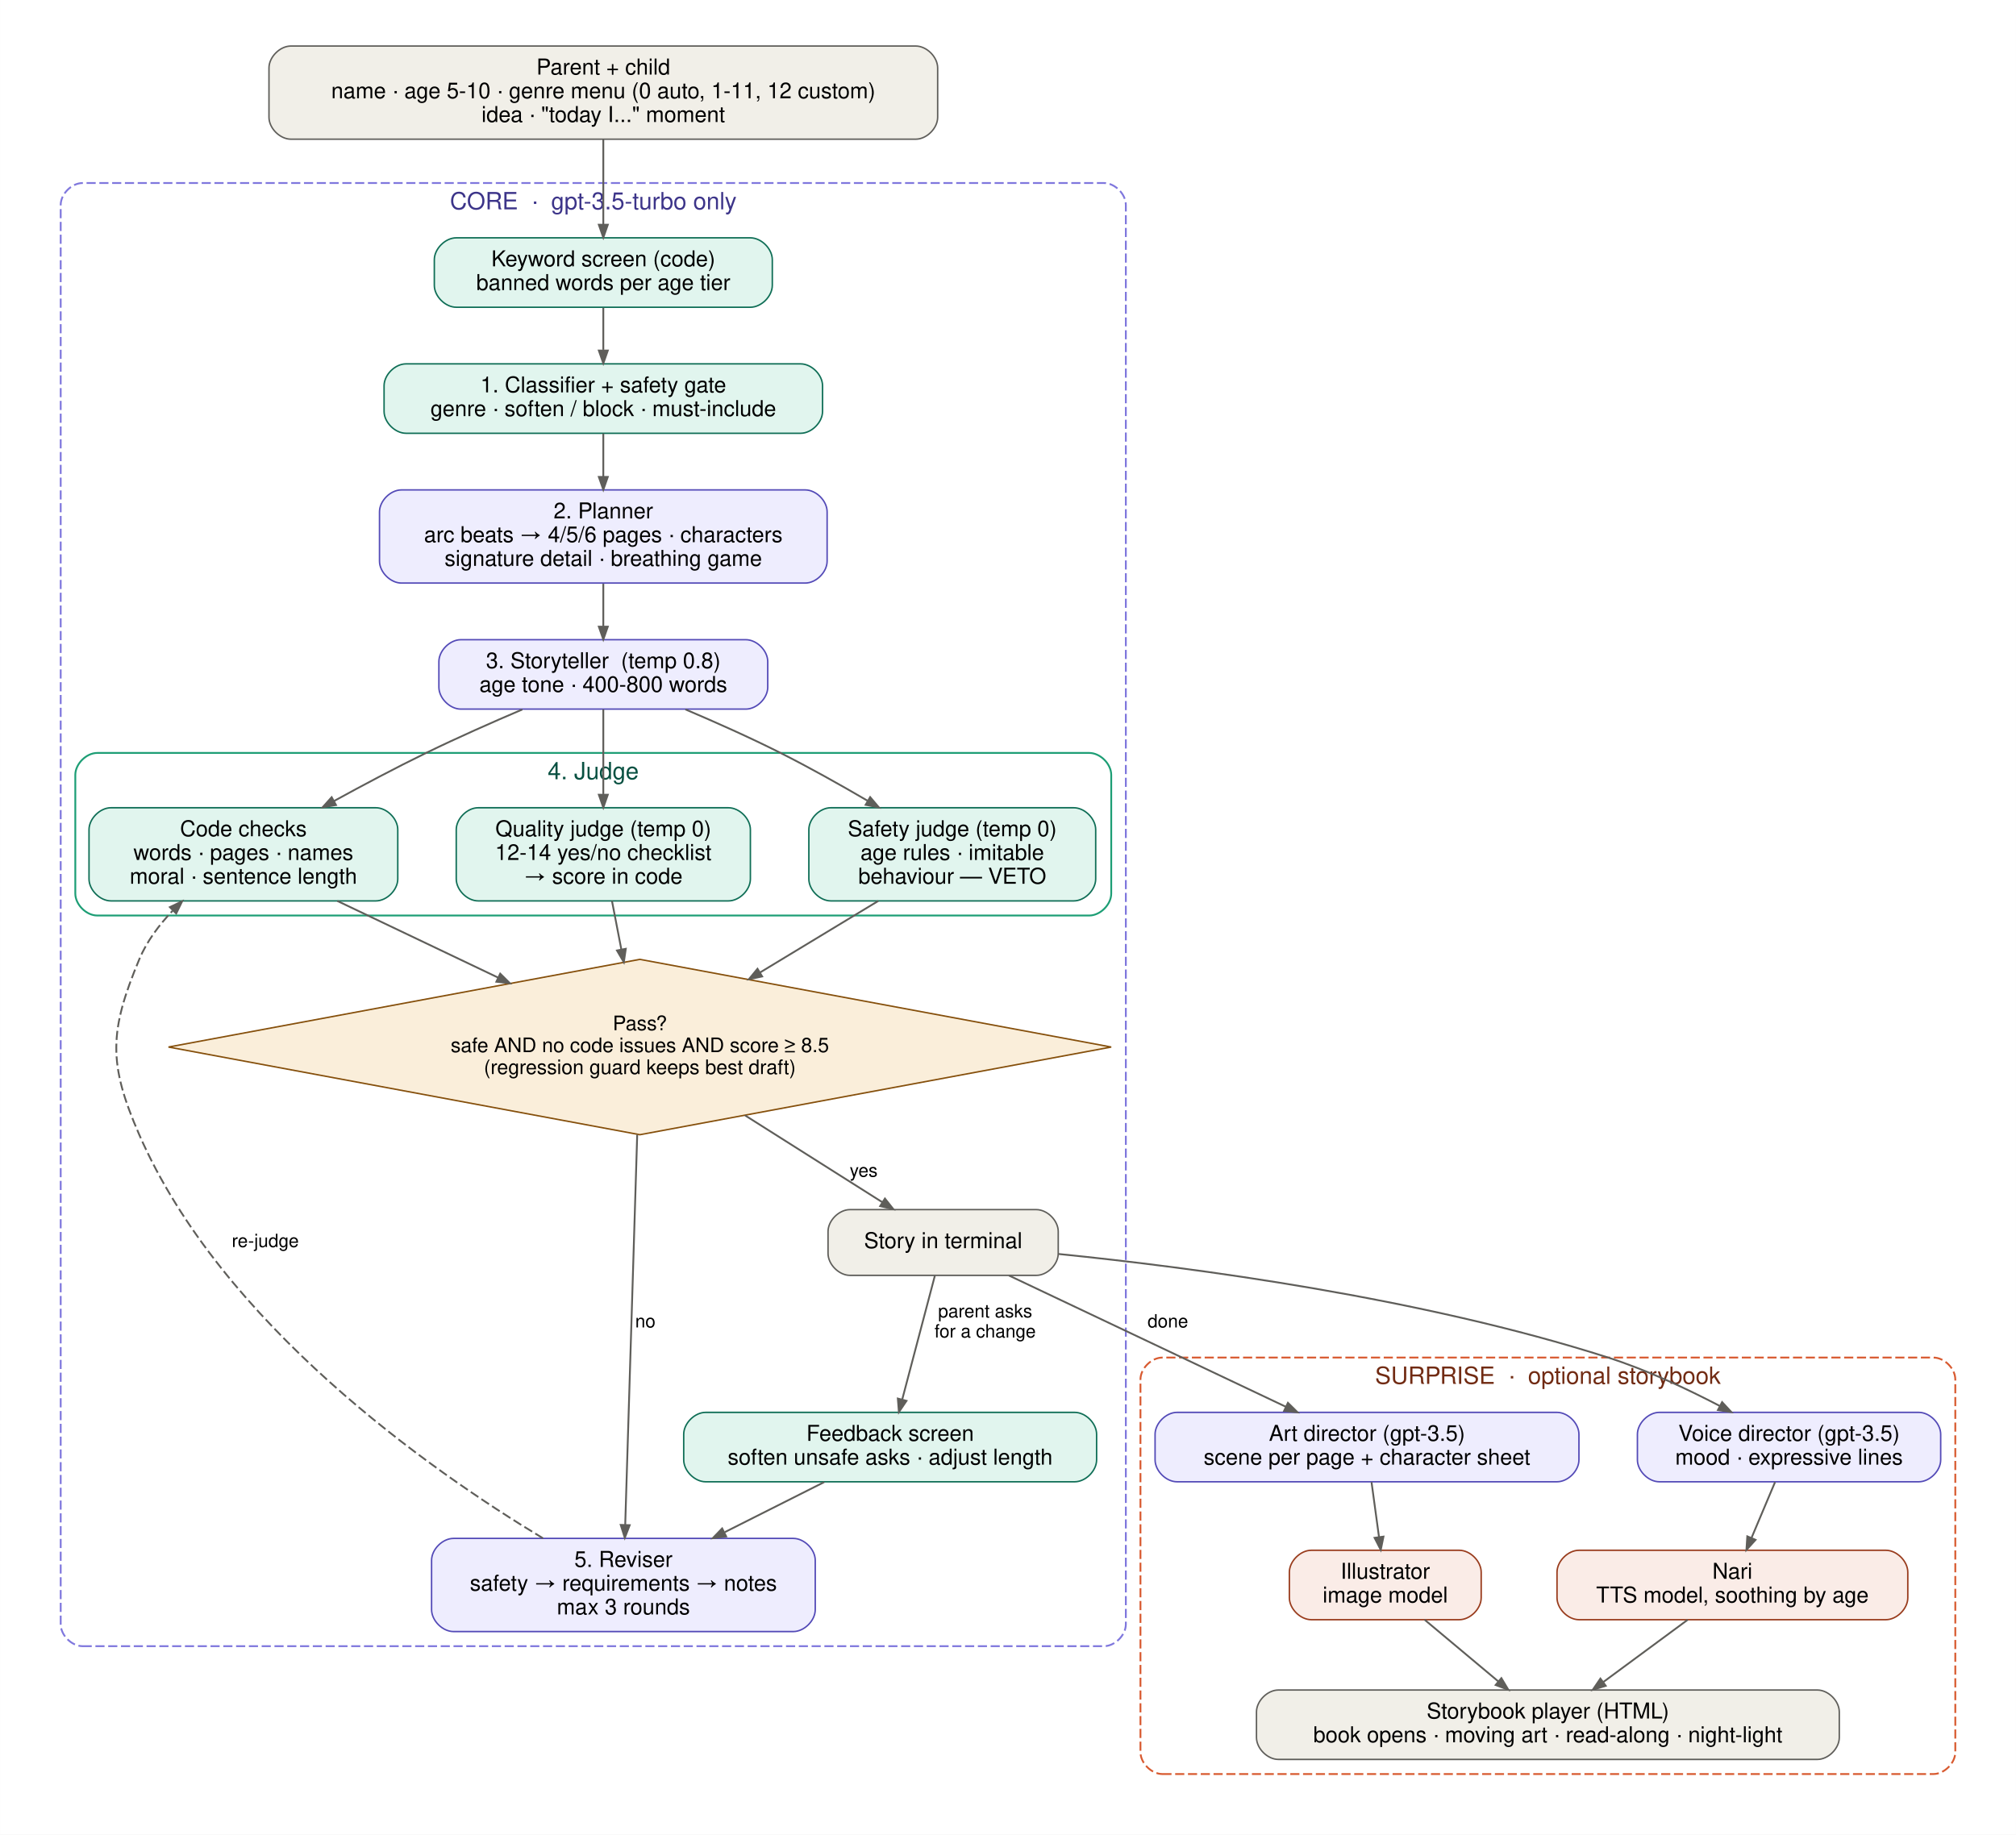
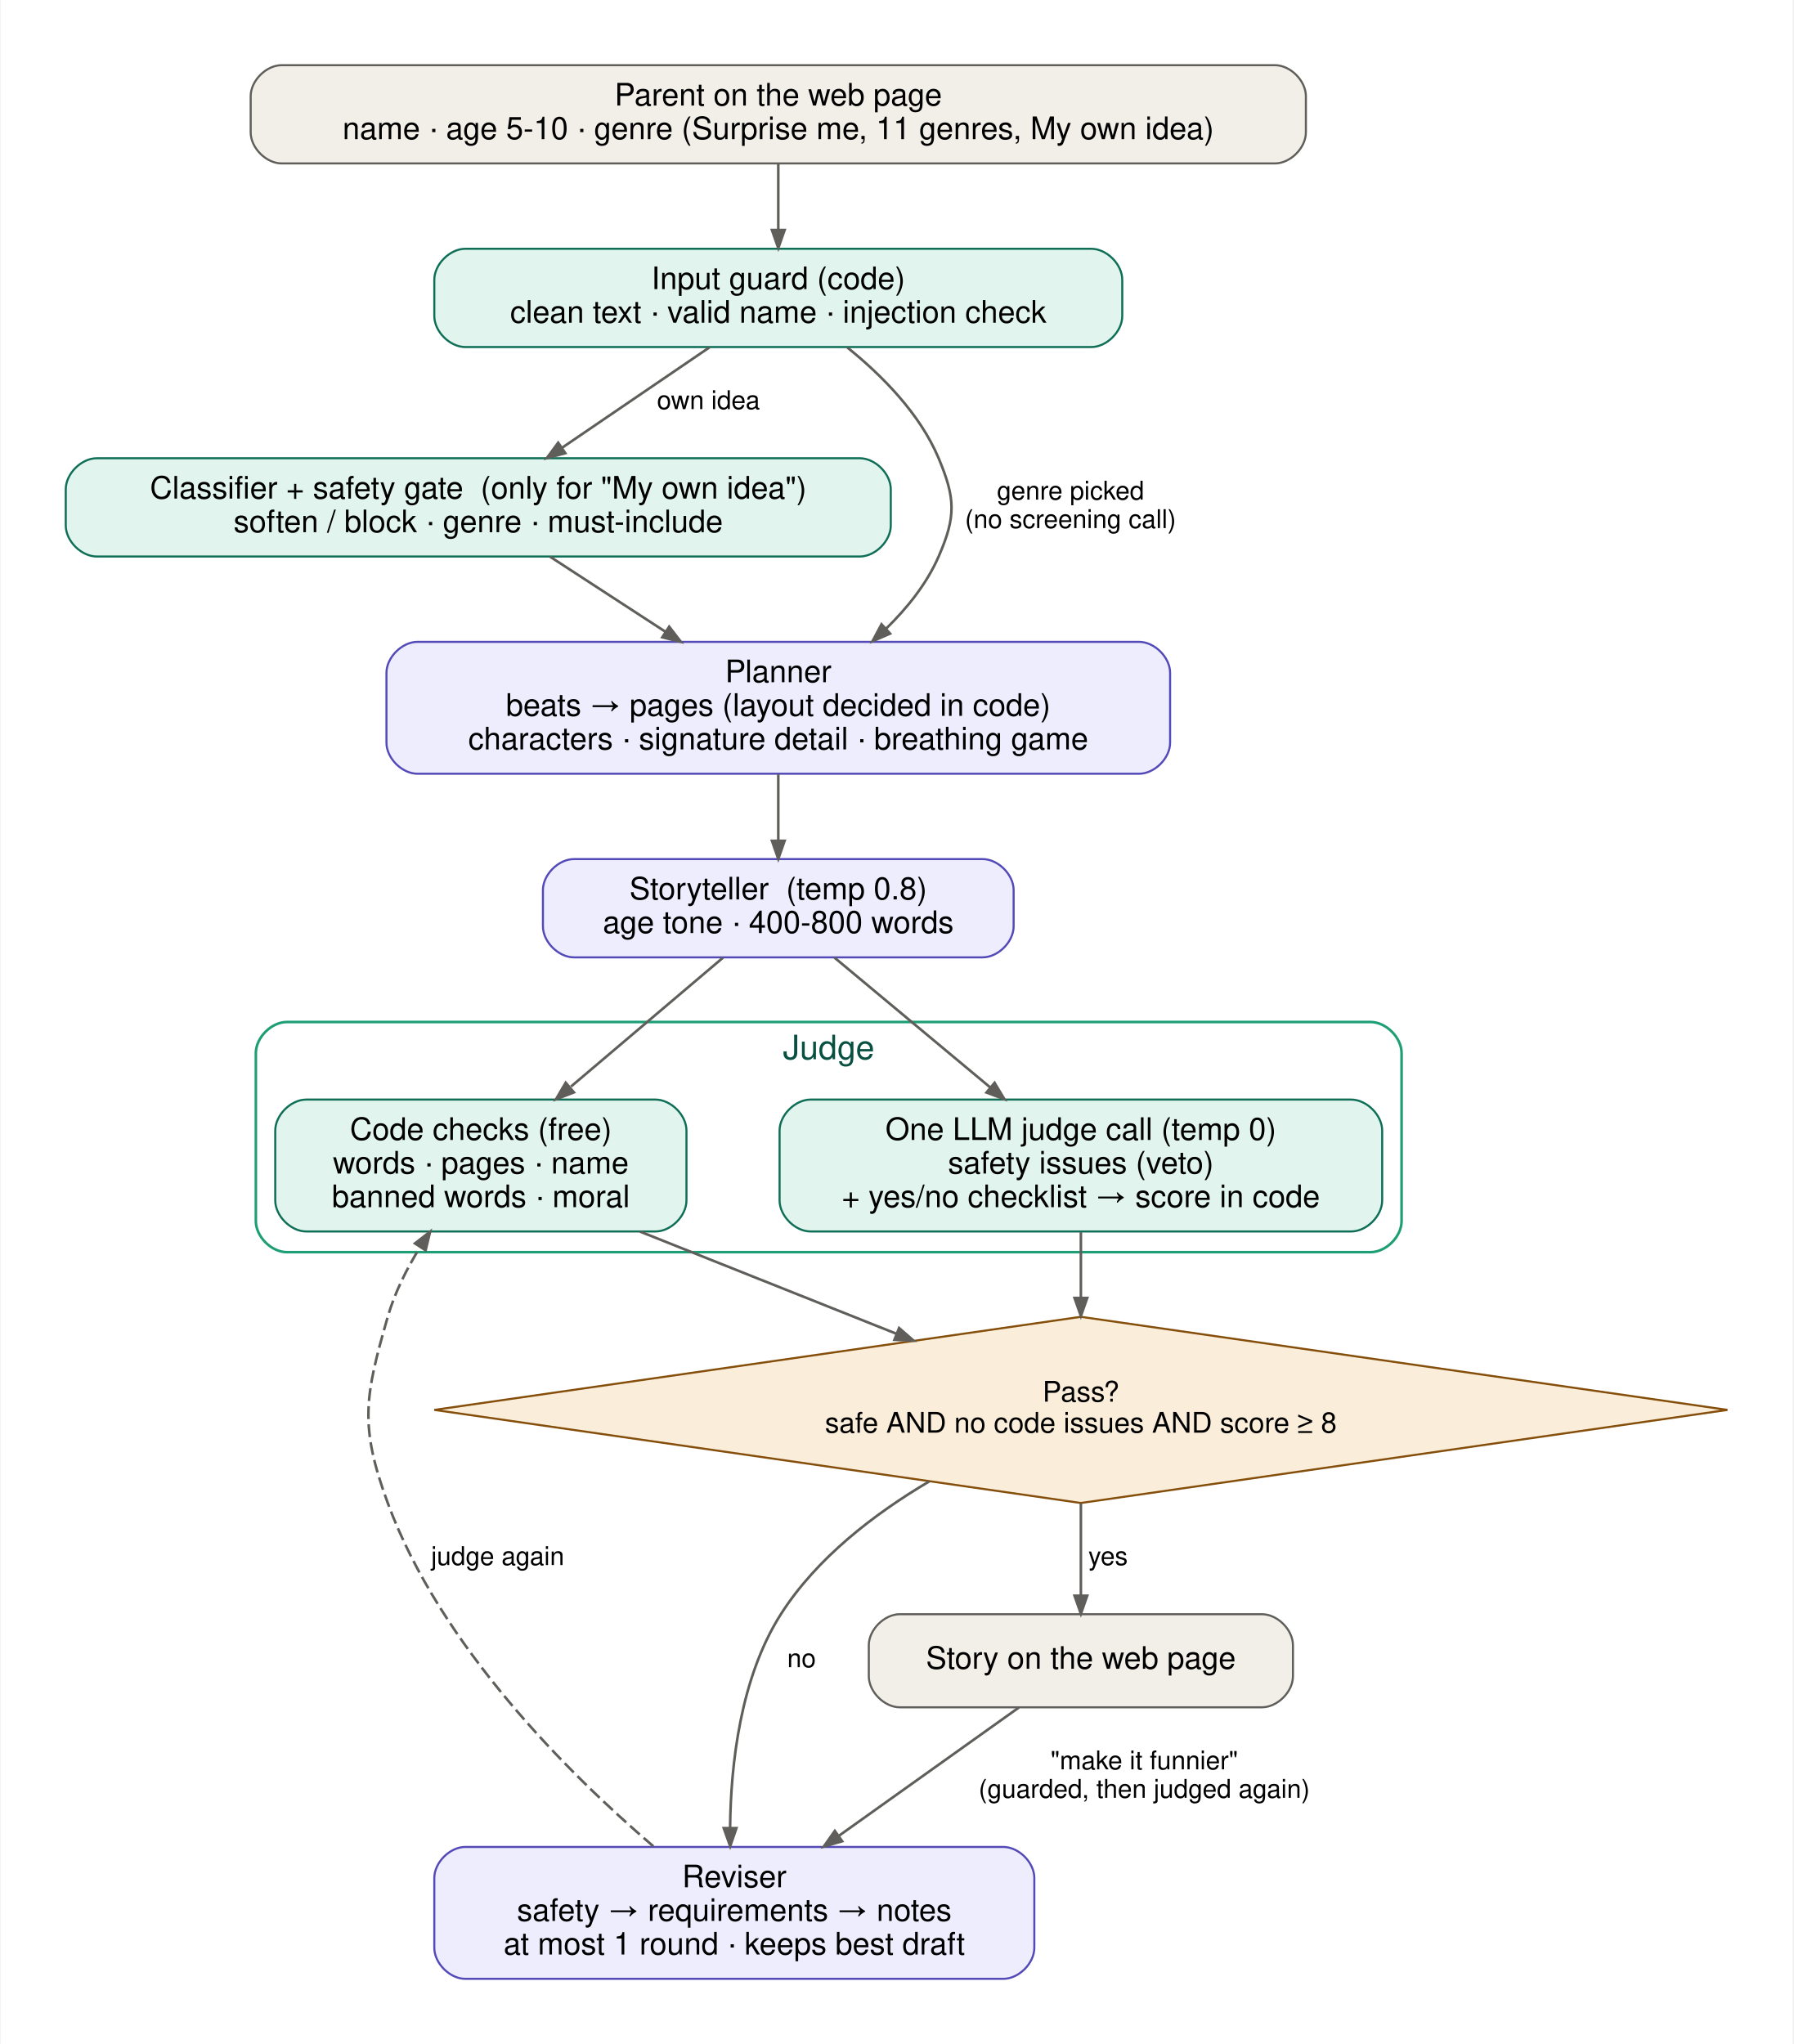
- <svg xmlns="http://www.w3.org/2000/svg" width="1103pt" height="1004pt" viewBox="0.00 0.00 1103.40 1004.40">
-   <g id="graph0" class="graph" transform="scale(1 1) rotate(0) translate(25.2 979.2)">
-     <polygon fill="white" stroke="transparent" points="-25.2,25.2 -25.2,-979.2 1078.2,-979.2 1078.2,25.2 -25.2,25.2" />
+ <svg xmlns="http://www.w3.org/2000/svg" width="693pt" height="790pt" viewBox="0.00 0.00 692.90 790.40">
+   <g id="graph0" class="graph" transform="scale(1 1) rotate(0) translate(25.2 765.2)">
+     <polygon fill="white" stroke="transparent" points="-25.2,25.2 -25.2,-765.2 667.7,-765.2 667.7,25.2 -25.2,25.2" />
    <g id="clust1" class="cluster">
-       <path fill="white" stroke="#7f77dd" stroke-dasharray="5,2" d="M20,-78C20,-78 579,-78 579,-78 585,-78 591,-84 591,-90 591,-90 591,-867 591,-867 591,-873 585,-879 579,-879 579,-879 20,-879 20,-879 14,-879 8,-873 8,-867 8,-867 8,-90 8,-90 8,-84 14,-78 20,-78" />
-       <text text-anchor="middle" x="299.5" y="-864.6" font-family="Helvetica,sans-Serif" font-size="13.00" fill="#3c3489">CORE  ·  gpt-3.5-turbo only</text>
-     </g>
-     <g id="clust2" class="cluster">
-       <path fill="white" stroke="#1d9e75" d="M28,-478C28,-478 571,-478 571,-478 577,-478 583,-484 583,-490 583,-490 583,-555 583,-555 583,-561 577,-567 571,-567 571,-567 28,-567 28,-567 22,-567 16,-561 16,-555 16,-555 16,-490 16,-490 16,-484 22,-478 28,-478" />
-       <text text-anchor="middle" x="299.5" y="-552.6" font-family="Helvetica,sans-Serif" font-size="13.00" fill="#085041">4. Judge</text>
-     </g>
-     <g id="clust3" class="cluster">
-       <path fill="white" stroke="#d85a30" stroke-dasharray="5,2" d="M611,-8C611,-8 1033,-8 1033,-8 1039,-8 1045,-14 1045,-20 1045,-20 1045,-224 1045,-224 1045,-230 1039,-236 1033,-236 1033,-236 611,-236 611,-236 605,-236 599,-230 599,-224 599,-224 599,-20 599,-20 599,-14 605,-8 611,-8" />
-       <text text-anchor="middle" x="822" y="-221.6" font-family="Helvetica,sans-Serif" font-size="13.00" fill="#712b13">SURPRISE  ·  optional storybook</text>
+       <path fill="white" stroke="#1d9e75" d="M85.5,-281C85.5,-281 504.5,-281 504.5,-281 510.5,-281 516.5,-287 516.5,-293 516.5,-293 516.5,-358 516.5,-358 516.5,-364 510.5,-370 504.5,-370 504.5,-370 85.5,-370 85.5,-370 79.5,-370 73.5,-364 73.5,-358 73.5,-358 73.5,-293 73.5,-293 73.5,-287 79.5,-281 85.5,-281" />
+       <text text-anchor="middle" x="295" y="-355.6" font-family="Helvetica,sans-Serif" font-size="13.00" fill="#085041">Judge</text>
    </g>
    <g id="node1" class="node">
-       <path fill="#f1efe8" stroke="#5f5e5a" stroke-width="0.8" d="M476,-954C476,-954 134,-954 134,-954 128,-954 122,-948 122,-942 122,-942 122,-915 122,-915 122,-909 128,-903 134,-903 134,-903 476,-903 476,-903 482,-903 488,-909 488,-915 488,-915 488,-942 488,-942 488,-948 482,-954 476,-954" />
-       <text text-anchor="middle" x="305" y="-938.4" font-family="Helvetica,sans-Serif" font-size="12.00">Parent + child</text>
-       <text text-anchor="middle" x="305" y="-925.4" font-family="Helvetica,sans-Serif" font-size="12.00">name · age 5-10 · genre menu (0 auto, 1-11, 12 custom)</text>
-       <text text-anchor="middle" x="305" y="-912.4" font-family="Helvetica,sans-Serif" font-size="12.00">idea · "today I..." moment</text>
+       <path fill="#f1efe8" stroke="#5f5e5a" stroke-width="0.8" d="M467.5,-740C467.5,-740 83.5,-740 83.5,-740 77.5,-740 71.5,-734 71.5,-728 71.5,-728 71.5,-714 71.5,-714 71.5,-708 77.5,-702 83.5,-702 83.5,-702 467.5,-702 467.5,-702 473.5,-702 479.5,-708 479.5,-714 479.5,-714 479.5,-728 479.5,-728 479.5,-734 473.5,-740 467.5,-740" />
+       <text text-anchor="middle" x="275.5" y="-724.4" font-family="Helvetica,sans-Serif" font-size="12.00">Parent on the web page</text>
+       <text text-anchor="middle" x="275.5" y="-711.4" font-family="Helvetica,sans-Serif" font-size="12.00">name · age 5-10 · genre (Surprise me, 11 genres, My own idea)</text>
    </g>
    <g id="node2" class="node">
-       <path fill="#e1f5ee" stroke="#0f6e56" stroke-width="0.8" d="M385.5,-849C385.5,-849 224.5,-849 224.5,-849 218.5,-849 212.5,-843 212.5,-837 212.5,-837 212.5,-823 212.5,-823 212.5,-817 218.5,-811 224.5,-811 224.5,-811 385.5,-811 385.5,-811 391.5,-811 397.5,-817 397.5,-823 397.5,-823 397.5,-837 397.5,-837 397.5,-843 391.5,-849 385.5,-849" />
-       <text text-anchor="middle" x="305" y="-833.4" font-family="Helvetica,sans-Serif" font-size="12.00">Keyword screen (code)</text>
-       <text text-anchor="middle" x="305" y="-820.4" font-family="Helvetica,sans-Serif" font-size="12.00">banned words per age tier</text>
+       <path fill="#e1f5ee" stroke="#0f6e56" stroke-width="0.8" d="M396.5,-669C396.5,-669 154.5,-669 154.5,-669 148.5,-669 142.5,-663 142.5,-657 142.5,-657 142.5,-643 142.5,-643 142.5,-637 148.5,-631 154.5,-631 154.5,-631 396.5,-631 396.5,-631 402.5,-631 408.5,-637 408.5,-643 408.5,-643 408.5,-657 408.5,-657 408.5,-663 402.5,-669 396.5,-669" />
+       <text text-anchor="middle" x="275.5" y="-653.4" font-family="Helvetica,sans-Serif" font-size="12.00">Input guard (code)</text>
+       <text text-anchor="middle" x="275.5" y="-640.4" font-family="Helvetica,sans-Serif" font-size="12.00">clean text · valid name · injection check</text>
    </g>
    <g id="edge1" class="edge">
-       <path fill="none" stroke="#5f5e5a" d="M305,-902.9C305,-888.63 305,-870.7 305,-856.32" />
-       <polygon fill="#5f5e5a" stroke="#5f5e5a" points="307.45,-856.16 305,-849.16 302.55,-856.16 307.45,-856.16" />
+       <path fill="none" stroke="#5f5e5a" d="M275.5,-701.87C275.5,-694.09 275.5,-684.86 275.5,-676.41" />
+       <polygon fill="#5f5e5a" stroke="#5f5e5a" points="277.95,-676.25 275.5,-669.25 273.05,-676.25 277.95,-676.25" />
    </g>
    <g id="node3" class="node">
-       <path fill="#e1f5ee" stroke="#0f6e56" stroke-width="0.8" d="M413,-780C413,-780 197,-780 197,-780 191,-780 185,-774 185,-768 185,-768 185,-754 185,-754 185,-748 191,-742 197,-742 197,-742 413,-742 413,-742 419,-742 425,-748 425,-754 425,-754 425,-768 425,-768 425,-774 419,-780 413,-780" />
-       <text text-anchor="middle" x="305" y="-764.4" font-family="Helvetica,sans-Serif" font-size="12.00">1. Classifier + safety gate</text>
-       <text text-anchor="middle" x="305" y="-751.4" font-family="Helvetica,sans-Serif" font-size="12.00">genre · soften / block · must-include</text>
+       <path fill="#e1f5ee" stroke="#0f6e56" stroke-width="0.8" d="M307,-588C307,-588 12,-588 12,-588 6,-588 0,-582 0,-576 0,-576 0,-562 0,-562 0,-556 6,-550 12,-550 12,-550 307,-550 307,-550 313,-550 319,-556 319,-562 319,-562 319,-576 319,-576 319,-582 313,-588 307,-588" />
+       <text text-anchor="middle" x="159.5" y="-572.4" font-family="Helvetica,sans-Serif" font-size="12.00">Classifier + safety gate  (only for "My own idea")</text>
+       <text text-anchor="middle" x="159.5" y="-559.4" font-family="Helvetica,sans-Serif" font-size="12.00">soften / block · genre · must-include</text>
    </g>
    <g id="edge2" class="edge">
-       <path fill="none" stroke="#5f5e5a" d="M305,-810.69C305,-803.6 305,-795.36 305,-787.69" />
-       <polygon fill="#5f5e5a" stroke="#5f5e5a" points="307.45,-787.29 305,-780.29 302.55,-787.29 307.45,-787.29" />
+       <path fill="none" stroke="#5f5e5a" d="M248.89,-630.88C231.94,-619.33 209.88,-604.31 191.91,-592.07" />
+       <polygon fill="#5f5e5a" stroke="#5f5e5a" points="193.15,-589.96 185.99,-588.04 190.4,-594.01 193.15,-589.96" />
+       <text text-anchor="middle" x="248.5" y="-607" font-family="Helvetica,sans-Serif" font-size="10.00"> own idea</text>
    </g>
    <g id="node4" class="node">
-       <path fill="#eeedfe" stroke="#534ab7" stroke-width="0.8" d="M415.5,-711C415.5,-711 194.5,-711 194.5,-711 188.5,-711 182.5,-705 182.5,-699 182.5,-699 182.5,-672 182.5,-672 182.5,-666 188.5,-660 194.5,-660 194.5,-660 415.5,-660 415.5,-660 421.5,-660 427.5,-666 427.5,-672 427.5,-672 427.5,-699 427.5,-699 427.5,-705 421.5,-711 415.5,-711" />
-       <text text-anchor="middle" x="305" y="-695.4" font-family="Helvetica,sans-Serif" font-size="12.00">2. Planner</text>
-       <text text-anchor="middle" x="305" y="-682.4" font-family="Helvetica,sans-Serif" font-size="12.00">arc beats → 4/5/6 pages · characters</text>
-       <text text-anchor="middle" x="305" y="-669.4" font-family="Helvetica,sans-Serif" font-size="12.00">signature detail · breathing game</text>
+       <path fill="#eeedfe" stroke="#534ab7" stroke-width="0.8" d="M415,-517C415,-517 136,-517 136,-517 130,-517 124,-511 124,-505 124,-505 124,-478 124,-478 124,-472 130,-466 136,-466 136,-466 415,-466 415,-466 421,-466 427,-472 427,-478 427,-478 427,-505 427,-505 427,-511 421,-517 415,-517" />
+       <text text-anchor="middle" x="275.5" y="-501.4" font-family="Helvetica,sans-Serif" font-size="12.00">Planner</text>
+       <text text-anchor="middle" x="275.5" y="-488.4" font-family="Helvetica,sans-Serif" font-size="12.00">beats → pages (layout decided in code)</text>
+       <text text-anchor="middle" x="275.5" y="-475.4" font-family="Helvetica,sans-Serif" font-size="12.00">characters · signature detail · breathing game</text>
    </g>
    <g id="edge3" class="edge">
-       <path fill="none" stroke="#5f5e5a" d="M305,-741.83C305,-734.74 305,-726.39 305,-718.36" />
-       <polygon fill="#5f5e5a" stroke="#5f5e5a" points="307.45,-718.11 305,-711.11 302.55,-718.11 307.45,-718.11" />
+       <path fill="none" stroke="#5f5e5a" d="M302.18,-630.85C315.49,-620.12 330.26,-605.27 337.5,-588 344.03,-572.42 344.26,-565.48 337.5,-550 332.93,-539.53 325.4,-530.11 317.15,-522.07" />
+       <polygon fill="#5f5e5a" stroke="#5f5e5a" points="318.73,-520.2 311.93,-517.24 315.41,-523.79 318.73,-520.2" />
+       <text text-anchor="middle" x="388.5" y="-572" font-family="Helvetica,sans-Serif" font-size="10.00"> genre picked</text>
+       <text text-anchor="middle" x="388.5" y="-561" font-family="Helvetica,sans-Serif" font-size="10.00"> (no screening call)</text>
+     </g>
+     <g id="edge4" class="edge">
+       <path fill="none" stroke="#5f5e5a" d="M187.28,-549.92C200.66,-541.21 217,-530.57 231.98,-520.83" />
+       <polygon fill="#5f5e5a" stroke="#5f5e5a" points="233.32,-522.87 237.85,-517 230.65,-518.77 233.32,-522.87" />
    </g>
    <g id="node5" class="node">
-       <path fill="#eeedfe" stroke="#534ab7" stroke-width="0.8" d="M383,-629C383,-629 227,-629 227,-629 221,-629 215,-623 215,-617 215,-617 215,-603 215,-603 215,-597 221,-591 227,-591 227,-591 383,-591 383,-591 389,-591 395,-597 395,-603 395,-603 395,-617 395,-617 395,-623 389,-629 383,-629" />
-       <text text-anchor="middle" x="305" y="-613.4" font-family="Helvetica,sans-Serif" font-size="12.00">3. Storyteller  (temp 0.8)</text>
-       <text text-anchor="middle" x="305" y="-600.4" font-family="Helvetica,sans-Serif" font-size="12.00">age tone · 400-800 words</text>
+       <path fill="#eeedfe" stroke="#534ab7" stroke-width="0.8" d="M354.5,-433C354.5,-433 196.5,-433 196.5,-433 190.5,-433 184.5,-427 184.5,-421 184.5,-421 184.5,-407 184.5,-407 184.5,-401 190.5,-395 196.5,-395 196.5,-395 354.5,-395 354.5,-395 360.5,-395 366.5,-401 366.5,-407 366.5,-407 366.5,-421 366.5,-421 366.5,-427 360.5,-433 354.5,-433" />
+       <text text-anchor="middle" x="275.5" y="-417.4" font-family="Helvetica,sans-Serif" font-size="12.00">Storyteller  (temp 0.8)</text>
+       <text text-anchor="middle" x="275.5" y="-404.4" font-family="Helvetica,sans-Serif" font-size="12.00">age tone · 400-800 words</text>
    </g>
-     <g id="edge4" class="edge">
-       <path fill="none" stroke="#5f5e5a" d="M305,-659.62C305,-652.12 305,-643.89 305,-636.36" />
-       <polygon fill="#5f5e5a" stroke="#5f5e5a" points="307.45,-636.12 305,-629.12 302.55,-636.12 307.45,-636.12" />
+     <g id="edge5" class="edge">
+       <path fill="none" stroke="#5f5e5a" d="M275.5,-465.78C275.5,-457.61 275.5,-448.52 275.5,-440.31" />
+       <polygon fill="#5f5e5a" stroke="#5f5e5a" points="277.95,-440.07 275.5,-433.07 273.05,-440.07 277.95,-440.07" />
    </g>
    <g id="node6" class="node">
-       <path fill="#e1f5ee" stroke="#0f6e56" stroke-width="0.8" d="M180.5,-537C180.5,-537 35.5,-537 35.5,-537 29.5,-537 23.5,-531 23.5,-525 23.5,-525 23.5,-498 23.5,-498 23.5,-492 29.5,-486 35.5,-486 35.5,-486 180.5,-486 180.5,-486 186.5,-486 192.5,-492 192.5,-498 192.5,-498 192.5,-525 192.5,-525 192.5,-531 186.5,-537 180.5,-537" />
-       <text text-anchor="middle" x="108" y="-521.4" font-family="Helvetica,sans-Serif" font-size="12.00">Code checks</text>
-       <text text-anchor="middle" x="108" y="-508.4" font-family="Helvetica,sans-Serif" font-size="12.00">words · pages · names</text>
-       <text text-anchor="middle" x="108" y="-495.4" font-family="Helvetica,sans-Serif" font-size="12.00">moral · sentence length</text>
+       <path fill="#e1f5ee" stroke="#0f6e56" stroke-width="0.8" d="M228,-340C228,-340 93,-340 93,-340 87,-340 81,-334 81,-328 81,-328 81,-301 81,-301 81,-295 87,-289 93,-289 93,-289 228,-289 228,-289 234,-289 240,-295 240,-301 240,-301 240,-328 240,-328 240,-334 234,-340 228,-340" />
+       <text text-anchor="middle" x="160.5" y="-324.4" font-family="Helvetica,sans-Serif" font-size="12.00">Code checks (free)</text>
+       <text text-anchor="middle" x="160.5" y="-311.4" font-family="Helvetica,sans-Serif" font-size="12.00">words · pages · name</text>
+       <text text-anchor="middle" x="160.5" y="-298.4" font-family="Helvetica,sans-Serif" font-size="12.00">banned words · moral</text>
    </g>
-     <g id="edge5" class="edge">
-       <path fill="none" stroke="#5f5e5a" d="M260.68,-590.81C244.01,-583.7 224.99,-575.29 208,-567 191.37,-558.89 173.54,-549.43 157.6,-540.68" />
-       <polygon fill="#5f5e5a" stroke="#5f5e5a" points="158.68,-538.48 151.36,-537.24 156.31,-542.77 158.68,-538.48" />
+     <g id="edge6" class="edge">
+       <path fill="none" stroke="#5f5e5a" d="M254.14,-394.89C237.66,-380.92 214.51,-361.29 195.36,-345.05" />
+       <polygon fill="#5f5e5a" stroke="#5f5e5a" points="196.48,-342.79 189.55,-340.13 193.31,-346.53 196.48,-342.79" />
    </g>
    <g id="node7" class="node">
-       <path fill="#e1f5ee" stroke="#0f6e56" stroke-width="0.8" d="M562.5,-537C562.5,-537 429.5,-537 429.5,-537 423.5,-537 417.5,-531 417.5,-525 417.5,-525 417.5,-498 417.5,-498 417.5,-492 423.5,-486 429.5,-486 429.5,-486 562.5,-486 562.5,-486 568.5,-486 574.5,-492 574.5,-498 574.5,-498 574.5,-525 574.5,-525 574.5,-531 568.5,-537 562.5,-537" />
-       <text text-anchor="middle" x="496" y="-521.4" font-family="Helvetica,sans-Serif" font-size="12.00">Safety judge (temp 0)</text>
-       <text text-anchor="middle" x="496" y="-508.4" font-family="Helvetica,sans-Serif" font-size="12.00">age rules · imitable</text>
-       <text text-anchor="middle" x="496" y="-495.4" font-family="Helvetica,sans-Serif" font-size="12.00">behaviour — VETO</text>
+       <path fill="#e1f5ee" stroke="#0f6e56" stroke-width="0.8" d="M497,-340C497,-340 288,-340 288,-340 282,-340 276,-334 276,-328 276,-328 276,-301 276,-301 276,-295 282,-289 288,-289 288,-289 497,-289 497,-289 503,-289 509,-295 509,-301 509,-301 509,-328 509,-328 509,-334 503,-340 497,-340" />
+       <text text-anchor="middle" x="392.5" y="-324.4" font-family="Helvetica,sans-Serif" font-size="12.00">One LLM judge call (temp 0)</text>
+       <text text-anchor="middle" x="392.5" y="-311.4" font-family="Helvetica,sans-Serif" font-size="12.00">safety issues (veto)</text>
+       <text text-anchor="middle" x="392.5" y="-298.4" font-family="Helvetica,sans-Serif" font-size="12.00">+ yes/no checklist → score in code</text>
    </g>
-     <g id="edge6" class="edge">
-       <path fill="none" stroke="#5f5e5a" d="M349.93,-590.84C366.49,-583.81 385.29,-575.43 402,-567 417.77,-559.05 434.58,-549.62 449.56,-540.87" />
-       <polygon fill="#5f5e5a" stroke="#5f5e5a" points="451.06,-542.82 455.85,-537.16 448.58,-538.6 451.06,-542.82" />
+     <g id="edge7" class="edge">
+       <path fill="none" stroke="#5f5e5a" d="M297.23,-394.89C314.15,-380.79 337.96,-360.95 357.54,-344.63" />
+       <polygon fill="#5f5e5a" stroke="#5f5e5a" points="359.13,-346.49 362.94,-340.13 356,-342.73 359.13,-346.49" />
    </g>
    <g id="node8" class="node">
-       <path fill="#e1f5ee" stroke="#0f6e56" stroke-width="0.8" d="M373.5,-537C373.5,-537 236.5,-537 236.5,-537 230.5,-537 224.5,-531 224.5,-525 224.5,-525 224.5,-498 224.5,-498 224.5,-492 230.5,-486 236.5,-486 236.5,-486 373.5,-486 373.5,-486 379.5,-486 385.5,-492 385.5,-498 385.5,-498 385.5,-525 385.5,-525 385.5,-531 379.5,-537 373.5,-537" />
-       <text text-anchor="middle" x="305" y="-521.4" font-family="Helvetica,sans-Serif" font-size="12.00">Quality judge (temp 0)</text>
-       <text text-anchor="middle" x="305" y="-508.4" font-family="Helvetica,sans-Serif" font-size="12.00">12-14 yes/no checklist</text>
-       <text text-anchor="middle" x="305" y="-495.4" font-family="Helvetica,sans-Serif" font-size="12.00">→ score in code</text>
+       <polygon fill="#faeeda" stroke="#854f0b" stroke-width="0.8" points="392.5,-256 142.5,-220 392.5,-184 642.5,-220 392.5,-256" />
+       <text text-anchor="middle" x="392.5" y="-223.2" font-family="Helvetica,sans-Serif" font-size="11.00">Pass?</text>
+       <text text-anchor="middle" x="392.5" y="-211.2" font-family="Helvetica,sans-Serif" font-size="11.00">safe AND no code issues AND score ≥ 8</text>
    </g>
-     <g id="edge7" class="edge">
-       <path fill="none" stroke="#5f5e5a" d="M305,-590.85C305,-577.81 305,-559.88 305,-544.46" />
-       <polygon fill="#5f5e5a" stroke="#5f5e5a" points="307.45,-544.13 305,-537.13 302.55,-544.13 307.45,-544.13" />
+     <g id="edge8" class="edge">
+       <path fill="none" stroke="#5f5e5a" d="M222.06,-288.95C252.52,-276.81 289.45,-262.09 321.13,-249.46" />
+       <polygon fill="#5f5e5a" stroke="#5f5e5a" points="322.21,-251.66 327.81,-246.79 320.4,-247.11 322.21,-251.66" />
+     </g>
+     <g id="edge9" class="edge">
+       <path fill="none" stroke="#5f5e5a" d="M392.5,-288.71C392.5,-280.94 392.5,-272.12 392.5,-263.48" />
+       <polygon fill="#5f5e5a" stroke="#5f5e5a" points="394.95,-263.29 392.5,-256.29 390.05,-263.29 394.95,-263.29" />
    </g>
    <g id="node9" class="node">
-       <polygon fill="#faeeda" stroke="#854f0b" stroke-width="0.8" points="325,-454 67,-406 325,-358 583,-406 325,-454" />
-       <text text-anchor="middle" x="325" y="-415.2" font-family="Helvetica,sans-Serif" font-size="11.00">Pass?</text>
-       <text text-anchor="middle" x="325" y="-403.2" font-family="Helvetica,sans-Serif" font-size="11.00">safe AND no code issues AND score ≥ 8.5</text>
-       <text text-anchor="middle" x="325" y="-391.2" font-family="Helvetica,sans-Serif" font-size="11.00">(regression guard keeps best draft)</text>
+       <path fill="#eeedfe" stroke="#534ab7" stroke-width="0.8" d="M362.5,-51C362.5,-51 154.5,-51 154.5,-51 148.5,-51 142.5,-45 142.5,-39 142.5,-39 142.5,-12 142.5,-12 142.5,-6 148.5,0 154.5,0 154.5,0 362.5,0 362.5,0 368.5,0 374.5,-6 374.5,-12 374.5,-12 374.5,-39 374.5,-39 374.5,-45 368.5,-51 362.5,-51" />
+       <text text-anchor="middle" x="258.5" y="-35.4" font-family="Helvetica,sans-Serif" font-size="12.00">Reviser</text>
+       <text text-anchor="middle" x="258.5" y="-22.4" font-family="Helvetica,sans-Serif" font-size="12.00">safety → requirements → notes</text>
+       <text text-anchor="middle" x="258.5" y="-9.4" font-family="Helvetica,sans-Serif" font-size="12.00">at most 1 round · keeps best draft</text>
    </g>
-     <g id="edge8" class="edge">
-       <path fill="none" stroke="#5f5e5a" d="M159.43,-485.97C185.64,-473.47 218.07,-458 247.27,-444.08" />
-       <polygon fill="#5f5e5a" stroke="#5f5e5a" points="248.57,-446.17 253.83,-440.94 246.46,-441.75 248.57,-446.17" />
+     <g id="edge11" class="edge">
+       <path fill="none" stroke="#5f5e5a" d="M333.93,-192.39C312.59,-179.8 290.32,-162.69 276.5,-141 260.82,-116.39 257.13,-82.93 256.87,-58.53" />
+       <polygon fill="#5f5e5a" stroke="#5f5e5a" points="259.32,-58.28 256.9,-51.27 254.42,-58.27 259.32,-58.28" />
+       <text text-anchor="middle" x="284.5" y="-120.5" font-family="Helvetica,sans-Serif" font-size="10.00"> no</text>
    </g>
-     <g id="edge9" class="edge">
-       <path fill="none" stroke="#5f5e5a" d="M455.48,-485.97C436.16,-474.28 412.55,-459.99 390.76,-446.8" />
-       <polygon fill="#5f5e5a" stroke="#5f5e5a" points="391.93,-444.64 384.67,-443.12 389.39,-448.84 391.93,-444.64" />
+     <g id="node10" class="node">
+       <path fill="#f1efe8" stroke="#5f5e5a" stroke-width="0.8" d="M462.5,-141C462.5,-141 322.5,-141 322.5,-141 316.5,-141 310.5,-135 310.5,-129 310.5,-129 310.5,-117 310.5,-117 310.5,-111 316.5,-105 322.5,-105 322.5,-105 462.5,-105 462.5,-105 468.5,-105 474.5,-111 474.5,-117 474.5,-117 474.5,-129 474.5,-129 474.5,-135 468.5,-141 462.5,-141" />
+       <text text-anchor="middle" x="392.5" y="-119.9" font-family="Helvetica,sans-Serif" font-size="12.00">Story on the web page</text>
    </g>
    <g id="edge10" class="edge">
-       <path fill="none" stroke="#5f5e5a" d="M309.74,-485.97C311.29,-477.97 313.07,-468.75 314.85,-459.5" />
-       <polygon fill="#5f5e5a" stroke="#5f5e5a" points="317.3,-459.78 316.22,-452.44 312.48,-458.85 317.3,-459.78" />
+       <path fill="none" stroke="#5f5e5a" d="M392.5,-183.9C392.5,-172.04 392.5,-159.08 392.5,-148.26" />
+       <polygon fill="#5f5e5a" stroke="#5f5e5a" points="394.95,-148.15 392.5,-141.15 390.05,-148.15 394.95,-148.15" />
+       <text text-anchor="middle" x="403" y="-160" font-family="Helvetica,sans-Serif" font-size="10.00"> yes</text>
    </g>
-     <g id="node10" class="node">
-       <path fill="#eeedfe" stroke="#534ab7" stroke-width="0.8" d="M409,-137C409,-137 223,-137 223,-137 217,-137 211,-131 211,-125 211,-125 211,-98 211,-98 211,-92 217,-86 223,-86 223,-86 409,-86 409,-86 415,-86 421,-92 421,-98 421,-98 421,-125 421,-125 421,-131 415,-137 409,-137" />
-       <text text-anchor="middle" x="316" y="-121.4" font-family="Helvetica,sans-Serif" font-size="12.00">5. Reviser</text>
-       <text text-anchor="middle" x="316" y="-108.4" font-family="Helvetica,sans-Serif" font-size="12.00">safety → requirements → notes</text>
-       <text text-anchor="middle" x="316" y="-95.4" font-family="Helvetica,sans-Serif" font-size="12.00">max 3 rounds</text>
-     </g>
-     <g id="edge11" class="edge">
-       <path fill="none" stroke="#5f5e5a" d="M323.55,-358C321.71,-298.13 318.58,-196.23 316.99,-144.57" />
-       <polygon fill="#5f5e5a" stroke="#5f5e5a" points="319.43,-144.24 316.76,-137.32 314.53,-144.39 319.43,-144.24" />
-       <text text-anchor="middle" x="328" y="-252.5" font-family="Helvetica,sans-Serif" font-size="10.00"> no</text>
-     </g>
-     <g id="node11" class="node">
-       <path fill="#f1efe8" stroke="#5f5e5a" stroke-width="0.8" d="M542,-317C542,-317 440,-317 440,-317 434,-317 428,-311 428,-305 428,-305 428,-293 428,-293 428,-287 434,-281 440,-281 440,-281 542,-281 542,-281 548,-281 554,-287 554,-293 554,-293 554,-305 554,-305 554,-311 548,-317 542,-317" />
-       <text text-anchor="middle" x="491" y="-295.9" font-family="Helvetica,sans-Serif" font-size="12.00">Story in terminal</text>
+     <g id="edge12" class="edge">
+       <path fill="none" stroke="#5f5e5a" stroke-dasharray="5,2" d="M227.2,-51.24C194.4,-79.35 144.89,-128.57 124.5,-184 113.45,-214.03 115.67,-225.24 124.5,-256 127.17,-265.29 131.83,-274.54 136.92,-282.81" />
+       <polygon fill="#5f5e5a" stroke="#5f5e5a" points="135.02,-284.38 140.88,-288.93 139.14,-281.72 135.02,-284.38" />
+       <text text-anchor="middle" x="167" y="-160" font-family="Helvetica,sans-Serif" font-size="10.00"> judge again</text>
    </g>
    <g id="edge13" class="edge">
-       <path fill="none" stroke="#5f5e5a" d="M382.59,-368.57C407.65,-352.72 436.13,-334.71 457.6,-321.12" />
-       <polygon fill="#5f5e5a" stroke="#5f5e5a" points="459.14,-323.05 463.75,-317.24 456.52,-318.91 459.14,-323.05" />
-       <text text-anchor="middle" x="447.5" y="-335" font-family="Helvetica,sans-Serif" font-size="10.00"> yes</text>
-     </g>
-     <g id="edge12" class="edge">
-       <path fill="none" stroke="#5f5e5a" stroke-dasharray="5,2" d="M272.01,-137.05C209.15,-174.98 96.25,-254.41 51,-358 33.92,-397.1 34.59,-414.62 51,-454 55.09,-463.82 61.82,-472.81 69.24,-480.59" />
-       <polygon fill="#5f5e5a" stroke="#5f5e5a" points="67.77,-482.59 74.47,-485.78 71.22,-479.11 67.77,-482.59" />
-       <text text-anchor="middle" x="120" y="-296.5" font-family="Helvetica,sans-Serif" font-size="10.00"> re-judge</text>
-     </g>
-     <g id="node12" class="node">
-       <path fill="#e1f5ee" stroke="#0f6e56" stroke-width="0.8" d="M563,-206C563,-206 361,-206 361,-206 355,-206 349,-200 349,-194 349,-194 349,-180 349,-180 349,-174 355,-168 361,-168 361,-168 563,-168 563,-168 569,-168 575,-174 575,-180 575,-180 575,-194 575,-194 575,-200 569,-206 563,-206" />
-       <text text-anchor="middle" x="462" y="-190.4" font-family="Helvetica,sans-Serif" font-size="12.00">Feedback screen</text>
-       <text text-anchor="middle" x="462" y="-177.4" font-family="Helvetica,sans-Serif" font-size="12.00">soften unsafe asks · adjust length</text>
-     </g>
-     <g id="edge14" class="edge">
-       <path fill="none" stroke="#5f5e5a" d="M486.47,-280.81C481.68,-262.65 474.08,-233.83 468.62,-213.12" />
-       <polygon fill="#5f5e5a" stroke="#5f5e5a" points="470.94,-212.31 466.79,-206.16 466.2,-213.56 470.94,-212.31" />
-       <text text-anchor="middle" x="514" y="-258" font-family="Helvetica,sans-Serif" font-size="10.00"> parent asks</text>
-       <text text-anchor="middle" x="514" y="-247" font-family="Helvetica,sans-Serif" font-size="10.00"> for a change</text>
-     </g>
-     <g id="node13" class="node">
-       <path fill="#eeedfe" stroke="#534ab7" stroke-width="0.8" d="M827,-206C827,-206 619,-206 619,-206 613,-206 607,-200 607,-194 607,-194 607,-180 607,-180 607,-174 613,-168 619,-168 619,-168 827,-168 827,-168 833,-168 839,-174 839,-180 839,-180 839,-194 839,-194 839,-200 833,-206 827,-206" />
-       <text text-anchor="middle" x="723" y="-190.4" font-family="Helvetica,sans-Serif" font-size="12.00">Art director (gpt-3.5)</text>
-       <text text-anchor="middle" x="723" y="-177.4" font-family="Helvetica,sans-Serif" font-size="12.00">scene per page + character sheet</text>
-     </g>
-     <g id="edge16" class="edge">
-       <path fill="none" stroke="#5f5e5a" d="M527,-280.93C567.88,-261.55 634.61,-229.91 678.66,-209.02" />
-       <polygon fill="#5f5e5a" stroke="#5f5e5a" points="679.72,-211.23 684.99,-206.02 677.62,-206.81 679.72,-211.23" />
-       <text text-anchor="middle" x="614" y="-252.5" font-family="Helvetica,sans-Serif" font-size="10.00"> done</text>
-     </g>
-     <g id="node14" class="node">
-       <path fill="#eeedfe" stroke="#534ab7" stroke-width="0.8" d="M1025,-206C1025,-206 883,-206 883,-206 877,-206 871,-200 871,-194 871,-194 871,-180 871,-180 871,-174 877,-168 883,-168 883,-168 1025,-168 1025,-168 1031,-168 1037,-174 1037,-180 1037,-180 1037,-194 1037,-194 1037,-200 1031,-206 1025,-206" />
-       <text text-anchor="middle" x="954" y="-190.4" font-family="Helvetica,sans-Serif" font-size="12.00">Voice director (gpt-3.5)</text>
-       <text text-anchor="middle" x="954" y="-177.4" font-family="Helvetica,sans-Serif" font-size="12.00">mood · expressive lines</text>
-     </g>
-     <g id="edge17" class="edge">
-       <path fill="none" stroke="#5f5e5a" d="M554.11,-292.71C627.73,-285.29 752.44,-268.86 855,-236 875.9,-229.3 897.98,-218.95 915.97,-209.57" />
-       <polygon fill="#5f5e5a" stroke="#5f5e5a" points="917.36,-211.61 922.41,-206.17 915.07,-207.27 917.36,-211.61" />
-     </g>
-     <g id="edge15" class="edge">
-       <path fill="none" stroke="#5f5e5a" d="M425.91,-167.83C409.51,-159.58 389.75,-149.63 371.53,-140.45" />
-       <polygon fill="#5f5e5a" stroke="#5f5e5a" points="372.25,-138.07 364.89,-137.11 370.04,-142.45 372.25,-138.07" />
-     </g>
-     <g id="node15" class="node">
-       <path fill="#faece7" stroke="#993c1d" stroke-width="0.8" d="M773.5,-130.5C773.5,-130.5 692.5,-130.5 692.5,-130.5 686.5,-130.5 680.5,-124.5 680.5,-118.5 680.5,-118.5 680.5,-104.5 680.5,-104.5 680.5,-98.5 686.5,-92.5 692.5,-92.5 692.5,-92.5 773.5,-92.5 773.5,-92.5 779.5,-92.5 785.5,-98.5 785.5,-104.5 785.5,-104.5 785.5,-118.5 785.5,-118.5 785.5,-124.5 779.5,-130.5 773.5,-130.5" />
-       <text text-anchor="middle" x="733" y="-114.9" font-family="Helvetica,sans-Serif" font-size="12.00">Illustrator</text>
-       <text text-anchor="middle" x="733" y="-101.9" font-family="Helvetica,sans-Serif" font-size="12.00">image model</text>
-     </g>
-     <g id="edge18" class="edge">
-       <path fill="none" stroke="#5f5e5a" d="M725.47,-167.83C726.71,-158.73 728.23,-147.57 729.58,-137.66" />
-       <polygon fill="#5f5e5a" stroke="#5f5e5a" points="732.01,-137.98 730.52,-130.71 727.15,-137.32 732.01,-137.98" />
-     </g>
-     <g id="node16" class="node">
-       <path fill="#faece7" stroke="#993c1d" stroke-width="0.8" d="M1007,-130.5C1007,-130.5 839,-130.5 839,-130.5 833,-130.5 827,-124.5 827,-118.5 827,-118.5 827,-104.5 827,-104.5 827,-98.5 833,-92.5 839,-92.5 839,-92.5 1007,-92.5 1007,-92.5 1013,-92.5 1019,-98.5 1019,-104.5 1019,-104.5 1019,-118.5 1019,-118.5 1019,-124.5 1013,-130.5 1007,-130.5" />
-       <text text-anchor="middle" x="923" y="-114.9" font-family="Helvetica,sans-Serif" font-size="12.00">Nari</text>
-       <text text-anchor="middle" x="923" y="-101.9" font-family="Helvetica,sans-Serif" font-size="12.00">TTS model, soothing by age</text>
-     </g>
-     <g id="edge19" class="edge">
-       <path fill="none" stroke="#5f5e5a" d="M946.34,-167.83C942.46,-158.64 937.7,-147.35 933.49,-137.37" />
-       <polygon fill="#5f5e5a" stroke="#5f5e5a" points="935.66,-136.21 930.68,-130.71 931.15,-138.12 935.66,-136.21" />
-     </g>
-     <g id="node17" class="node">
-       <path fill="#f1efe8" stroke="#5f5e5a" stroke-width="0.8" d="M969.5,-54C969.5,-54 674.5,-54 674.5,-54 668.5,-54 662.5,-48 662.5,-42 662.5,-42 662.5,-28 662.5,-28 662.5,-22 668.5,-16 674.5,-16 674.5,-16 969.5,-16 969.5,-16 975.5,-16 981.5,-22 981.5,-28 981.5,-28 981.5,-42 981.5,-42 981.5,-48 975.5,-54 969.5,-54" />
-       <text text-anchor="middle" x="822" y="-38.4" font-family="Helvetica,sans-Serif" font-size="12.00">Storybook player (HTML)</text>
-       <text text-anchor="middle" x="822" y="-25.4" font-family="Helvetica,sans-Serif" font-size="12.00">book opens · moving art · read-along · night-light</text>
-     </g>
-     <g id="edge20" class="edge">
-       <path fill="none" stroke="#5f5e5a" d="M754.54,-92.47C766.7,-82.29 782,-69.48 794.95,-58.64" />
-       <polygon fill="#5f5e5a" stroke="#5f5e5a" points="796.55,-60.5 800.35,-54.13 793.41,-56.74 796.55,-60.5" />
-     </g>
-     <g id="edge21" class="edge">
-       <path fill="none" stroke="#5f5e5a" d="M898.55,-92.47C884.63,-82.2 867.09,-69.26 852.3,-58.35" />
-       <polygon fill="#5f5e5a" stroke="#5f5e5a" points="853.66,-56.31 846.57,-54.13 850.75,-60.25 853.66,-56.31" />
+       <path fill="none" stroke="#5f5e5a" d="M368.54,-104.93C349.26,-91.19 321.74,-71.57 299.04,-55.39" />
+       <polygon fill="#5f5e5a" stroke="#5f5e5a" points="300.2,-53.21 293.08,-51.14 297.36,-57.2 300.2,-53.21" />
+       <text text-anchor="middle" x="417" y="-81" font-family="Helvetica,sans-Serif" font-size="10.00"> "make it funnier"</text>
+       <text text-anchor="middle" x="417" y="-70" font-family="Helvetica,sans-Serif" font-size="10.00"> (guarded, then judged again)</text>
    </g>
  </g>
</svg>
